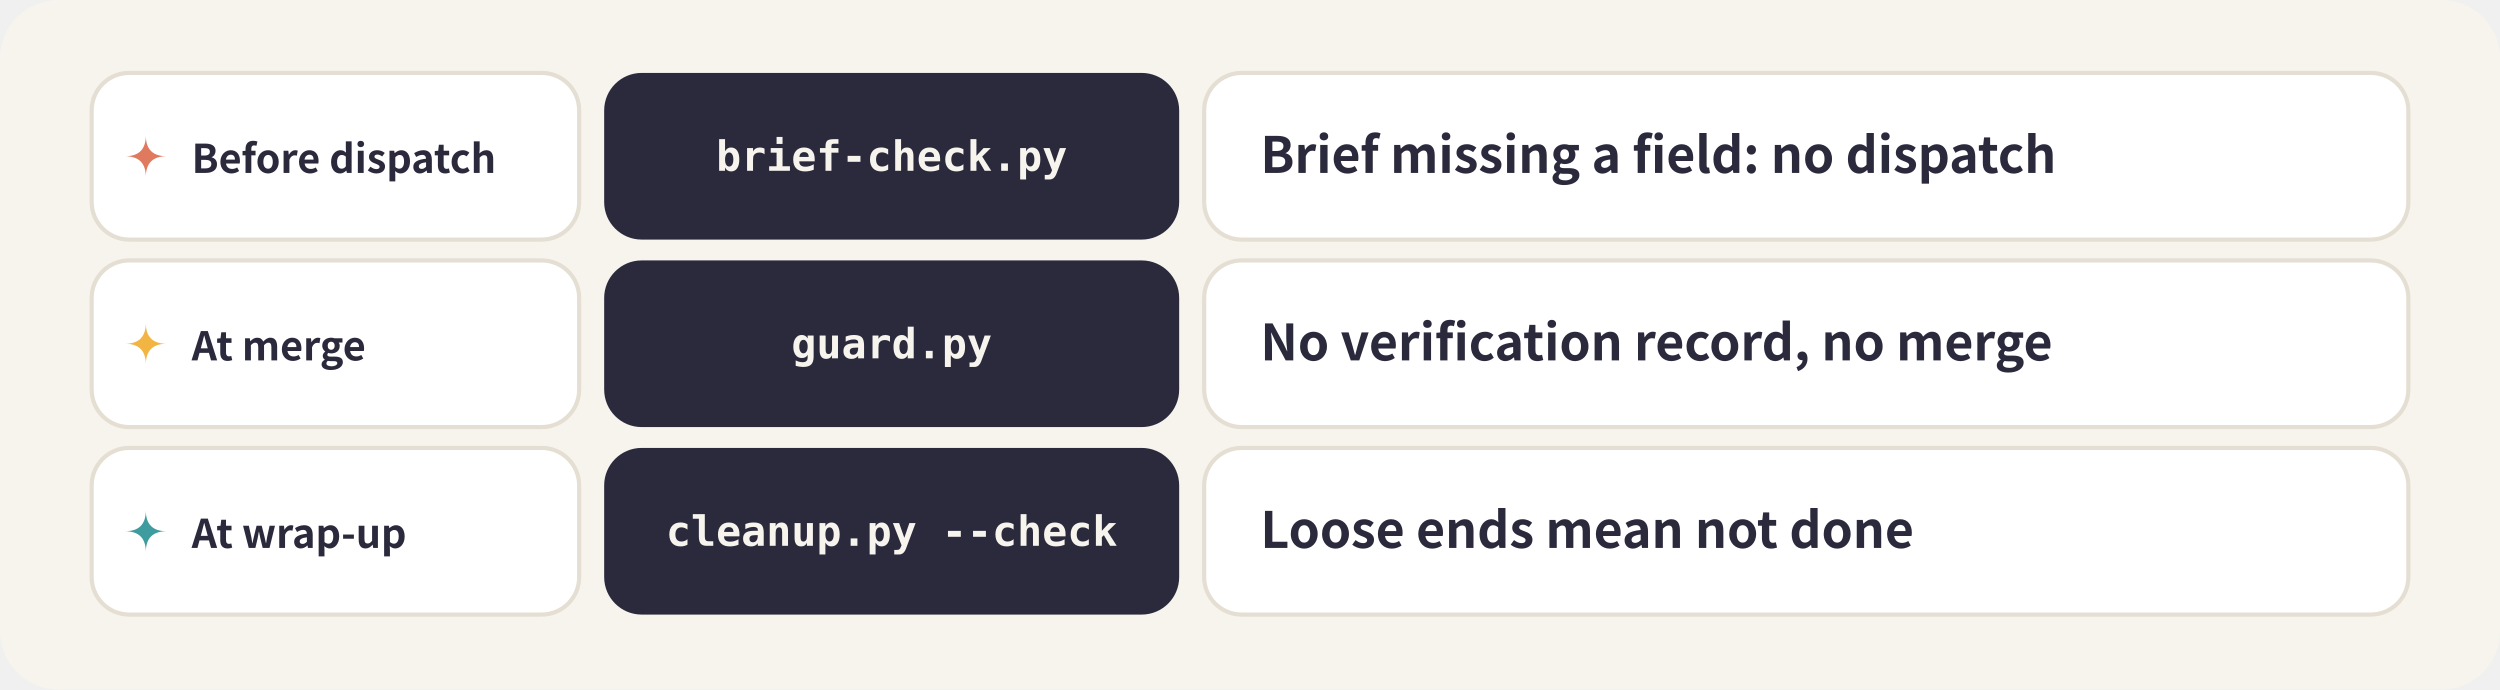
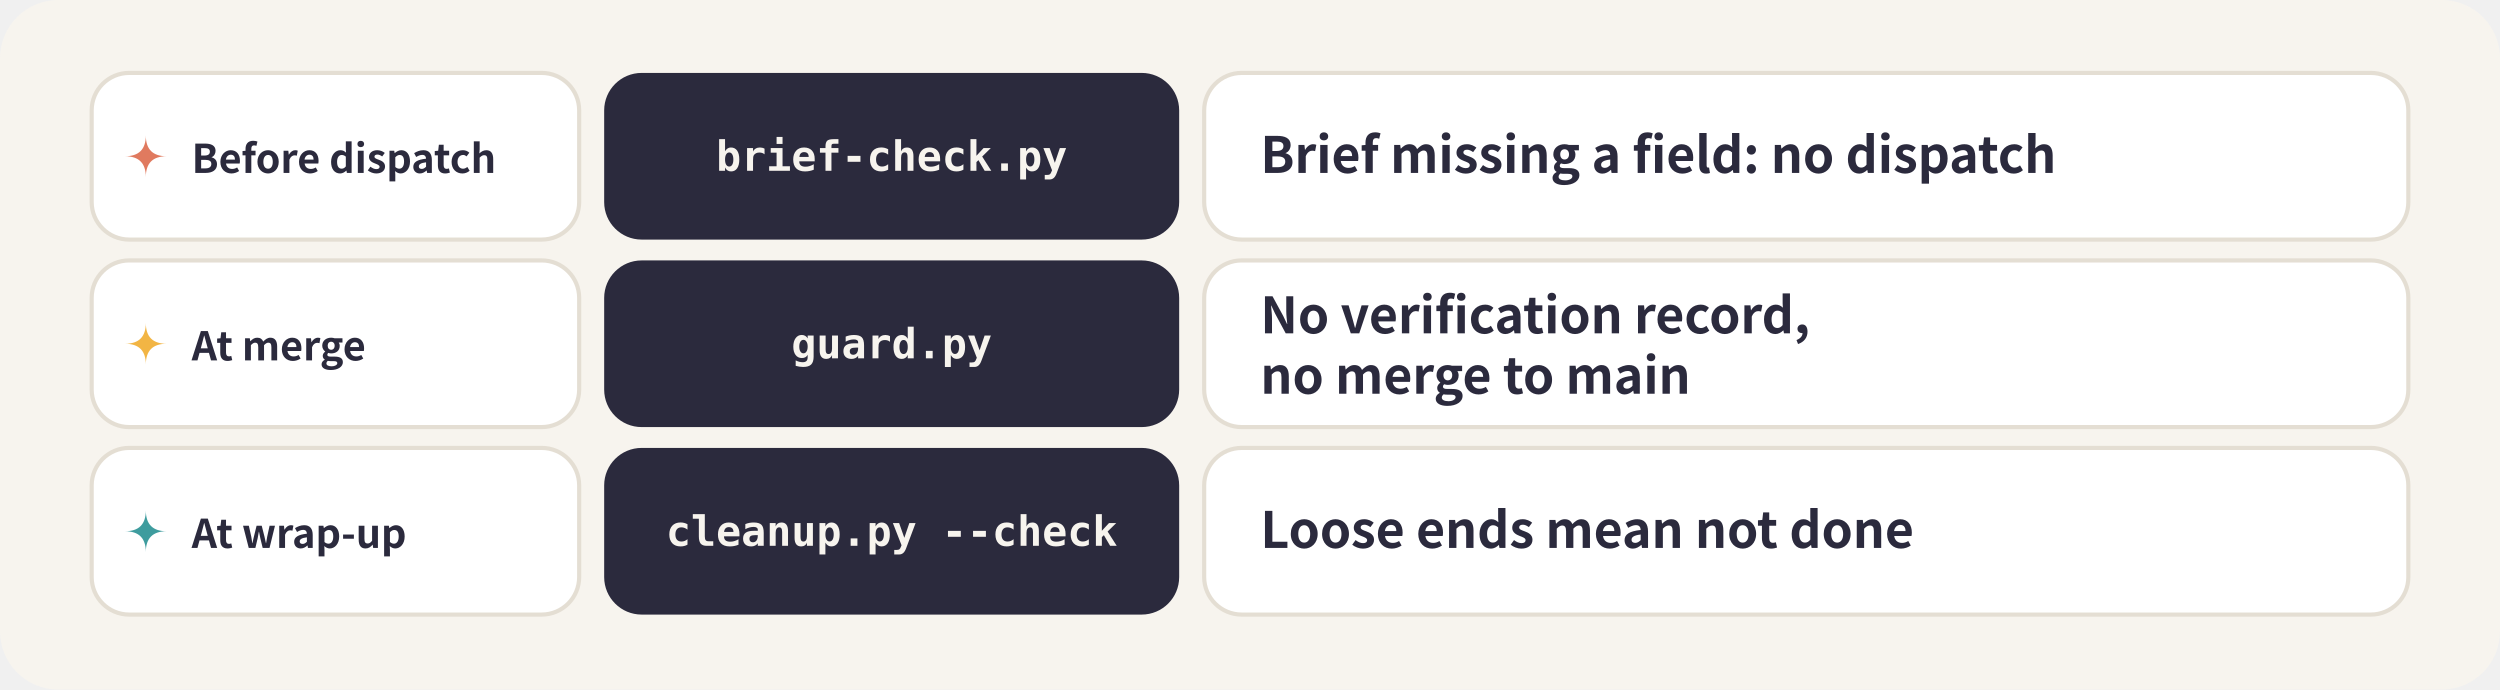
<svg xmlns="http://www.w3.org/2000/svg" xml:lang="en" width="1200" height="331" viewBox="0 0 1200 331" role="img" aria-labelledby="title desc">
  <rect id="base" x="0" y="0" width="1200" height="331" fill="#F7F4EE" rx="28" />
  <rect id="when-0" x="44" y="35" width="234" height="80" fill="#FFFFFF" rx="18" stroke="#E4DED3" stroke-width="2" />
  <path d="M70,65 Q70,75 80,75 Q70,75 70,85 Q70,75 60,75 Q70,75 70,65 Z" fill="#E07A5F" />
  <text data-card="when-0" x="92" y="83" font-size="19" font-weight="750" fill="#2B2A3D" text-anchor="start" font-family="-apple-system, BlinkMacSystemFont, 'Segoe UI', 'PingFang SC', 'Hiragino Sans', 'Noto Sans CJK SC', sans-serif">Before dispatch</text>
  <rect id="script-0" x="290" y="35" width="276" height="80" fill="#2B2A3D" rx="18" />
  <text data-card="script-0" x="428" y="82" font-size="20" font-weight="600" fill="#F7F4EE" text-anchor="middle" font-family="ui-monospace, SFMono-Regular, Menlo, Consolas, monospace">brief-check.py</text>
  <rect id="result-0" x="578" y="35" width="578" height="80" fill="#FFFFFF" rx="18" stroke="#E4DED3" stroke-width="2" />
  <text data-card="result-0" x="605" y="83" font-size="24" font-weight="700" fill="#2B2A3D" text-anchor="start" font-family="-apple-system, BlinkMacSystemFont, 'Segoe UI', 'PingFang SC', 'Hiragino Sans', 'Noto Sans CJK SC', sans-serif">Brief missing a field: no dispatch</text>
  <rect id="when-1" x="44" y="125" width="234" height="80" fill="#FFFFFF" rx="18" stroke="#E4DED3" stroke-width="2" />
  <path d="M70,155 Q70,165 80,165 Q70,165 70,175 Q70,165 60,165 Q70,165 70,155 Z" fill="#F2B544" />
  <text data-card="when-1" x="92" y="173" font-size="19" font-weight="750" fill="#2B2A3D" text-anchor="start" font-family="-apple-system, BlinkMacSystemFont, 'Segoe UI', 'PingFang SC', 'Hiragino Sans', 'Noto Sans CJK SC', sans-serif">At merge</text>
  <rect id="script-1" x="290" y="125" width="276" height="80" fill="#2B2A3D" rx="18" />
  <text data-card="script-1" x="428" y="172" font-size="20" font-weight="600" fill="#F7F4EE" text-anchor="middle" font-family="ui-monospace, SFMono-Regular, Menlo, Consolas, monospace">guard.py</text>
  <rect id="result-1" x="578" y="125" width="578" height="80" fill="#FFFFFF" rx="18" stroke="#E4DED3" stroke-width="2" />
-   <text data-card="result-1" x="605" y="173" font-size="24" font-weight="700" fill="#2B2A3D" text-anchor="start" font-family="-apple-system, BlinkMacSystemFont, 'Segoe UI', 'PingFang SC', 'Hiragino Sans', 'Noto Sans CJK SC', sans-serif">No verification record, no merge</text>
+   <text data-card="result-1" x="605" y="160" font-size="24" font-weight="700" fill="#2B2A3D" text-anchor="start" font-family="-apple-system, BlinkMacSystemFont, 'Segoe UI', 'PingFang SC', 'Hiragino Sans', 'Noto Sans CJK SC', sans-serif">No verification record,</text>
+   <text data-card="result-1" x="605" y="189" font-size="24" font-weight="700" fill="#2B2A3D" text-anchor="start" font-family="-apple-system, BlinkMacSystemFont, 'Segoe UI', 'PingFang SC', 'Hiragino Sans', 'Noto Sans CJK SC', sans-serif">no merge to main</text>
  <rect id="when-2" x="44" y="215" width="234" height="80" fill="#FFFFFF" rx="18" stroke="#E4DED3" stroke-width="2" />
  <path d="M70,245 Q70,255 80,255 Q70,255 70,265 Q70,255 60,255 Q70,255 70,245 Z" fill="#3E9C9E" />
  <text data-card="when-2" x="92" y="263" font-size="19" font-weight="750" fill="#2B2A3D" text-anchor="start" font-family="-apple-system, BlinkMacSystemFont, 'Segoe UI', 'PingFang SC', 'Hiragino Sans', 'Noto Sans CJK SC', sans-serif">At wrap-up</text>
  <rect id="script-2" x="290" y="215" width="276" height="80" fill="#2B2A3D" rx="18" />
  <text data-card="script-2" x="428" y="262" font-size="20" font-weight="600" fill="#F7F4EE" text-anchor="middle" font-family="ui-monospace, SFMono-Regular, Menlo, Consolas, monospace">cleanup.py --check</text>
  <rect id="result-2" x="578" y="215" width="578" height="80" fill="#FFFFFF" rx="18" stroke="#E4DED3" stroke-width="2" />
  <text data-card="result-2" x="605" y="263" font-size="24" font-weight="700" fill="#2B2A3D" text-anchor="start" font-family="-apple-system, BlinkMacSystemFont, 'Segoe UI', 'PingFang SC', 'Hiragino Sans', 'Noto Sans CJK SC', sans-serif">Loose ends mean not done</text>
</svg>
